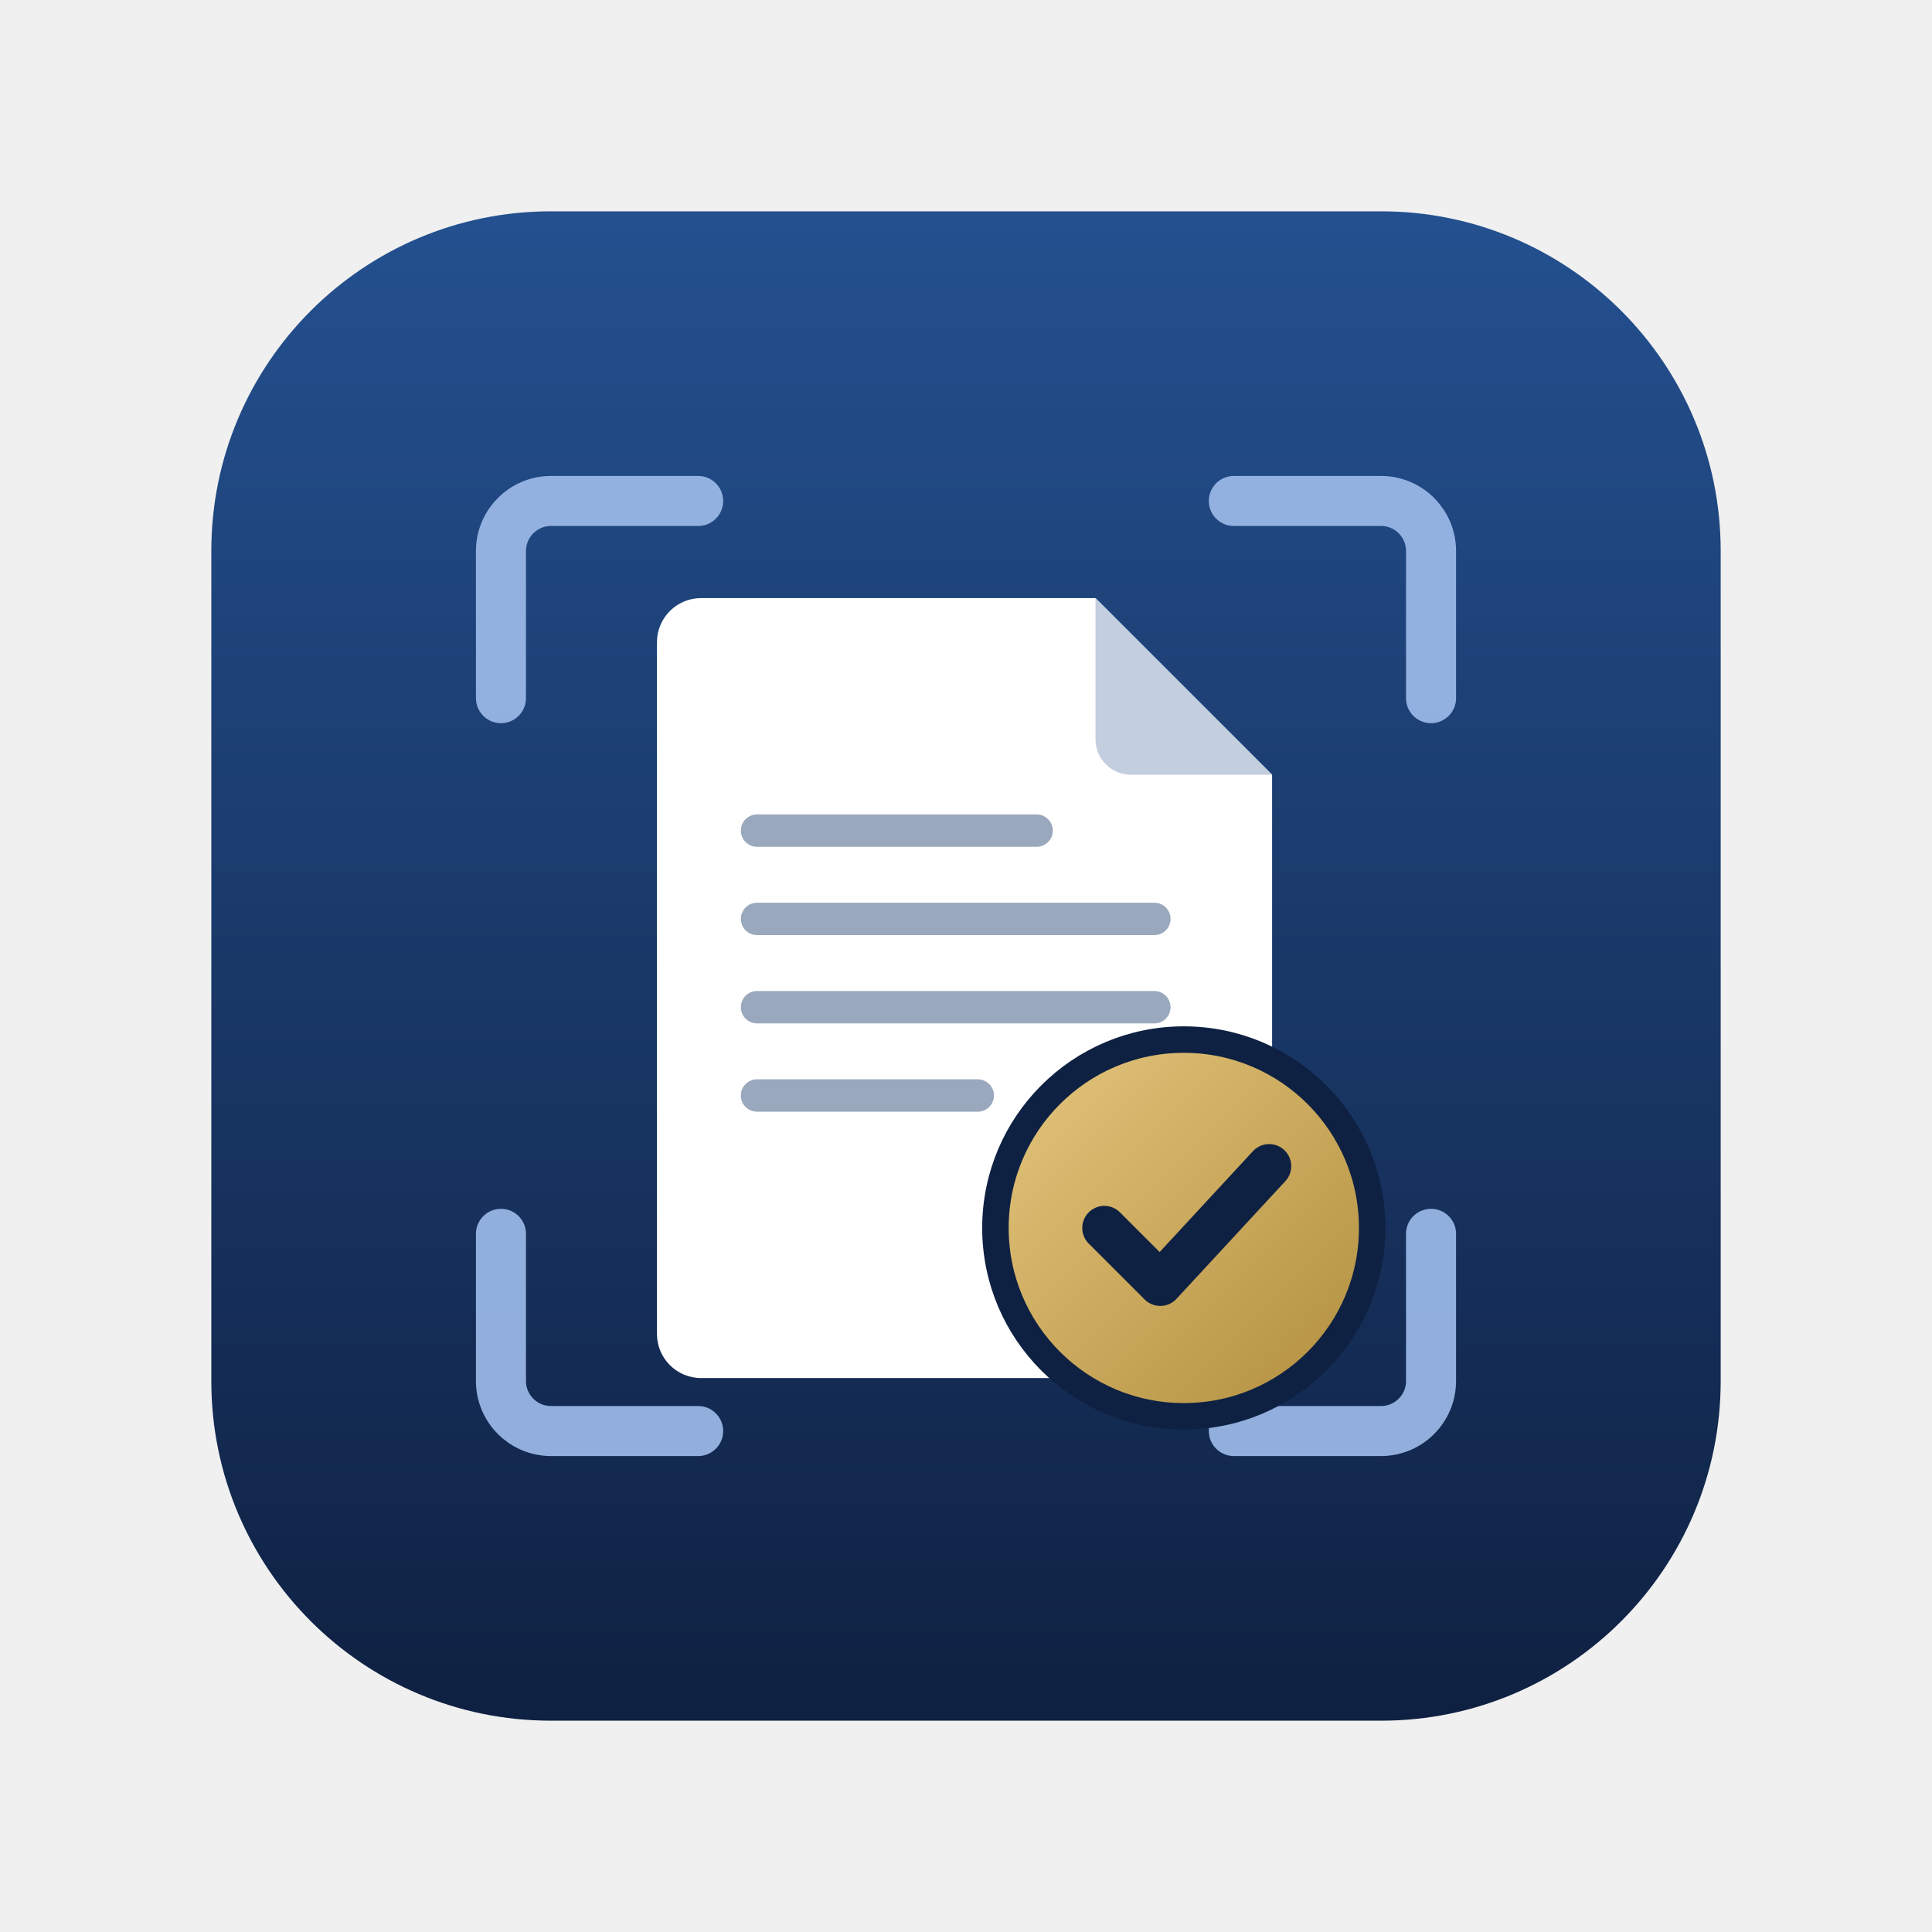
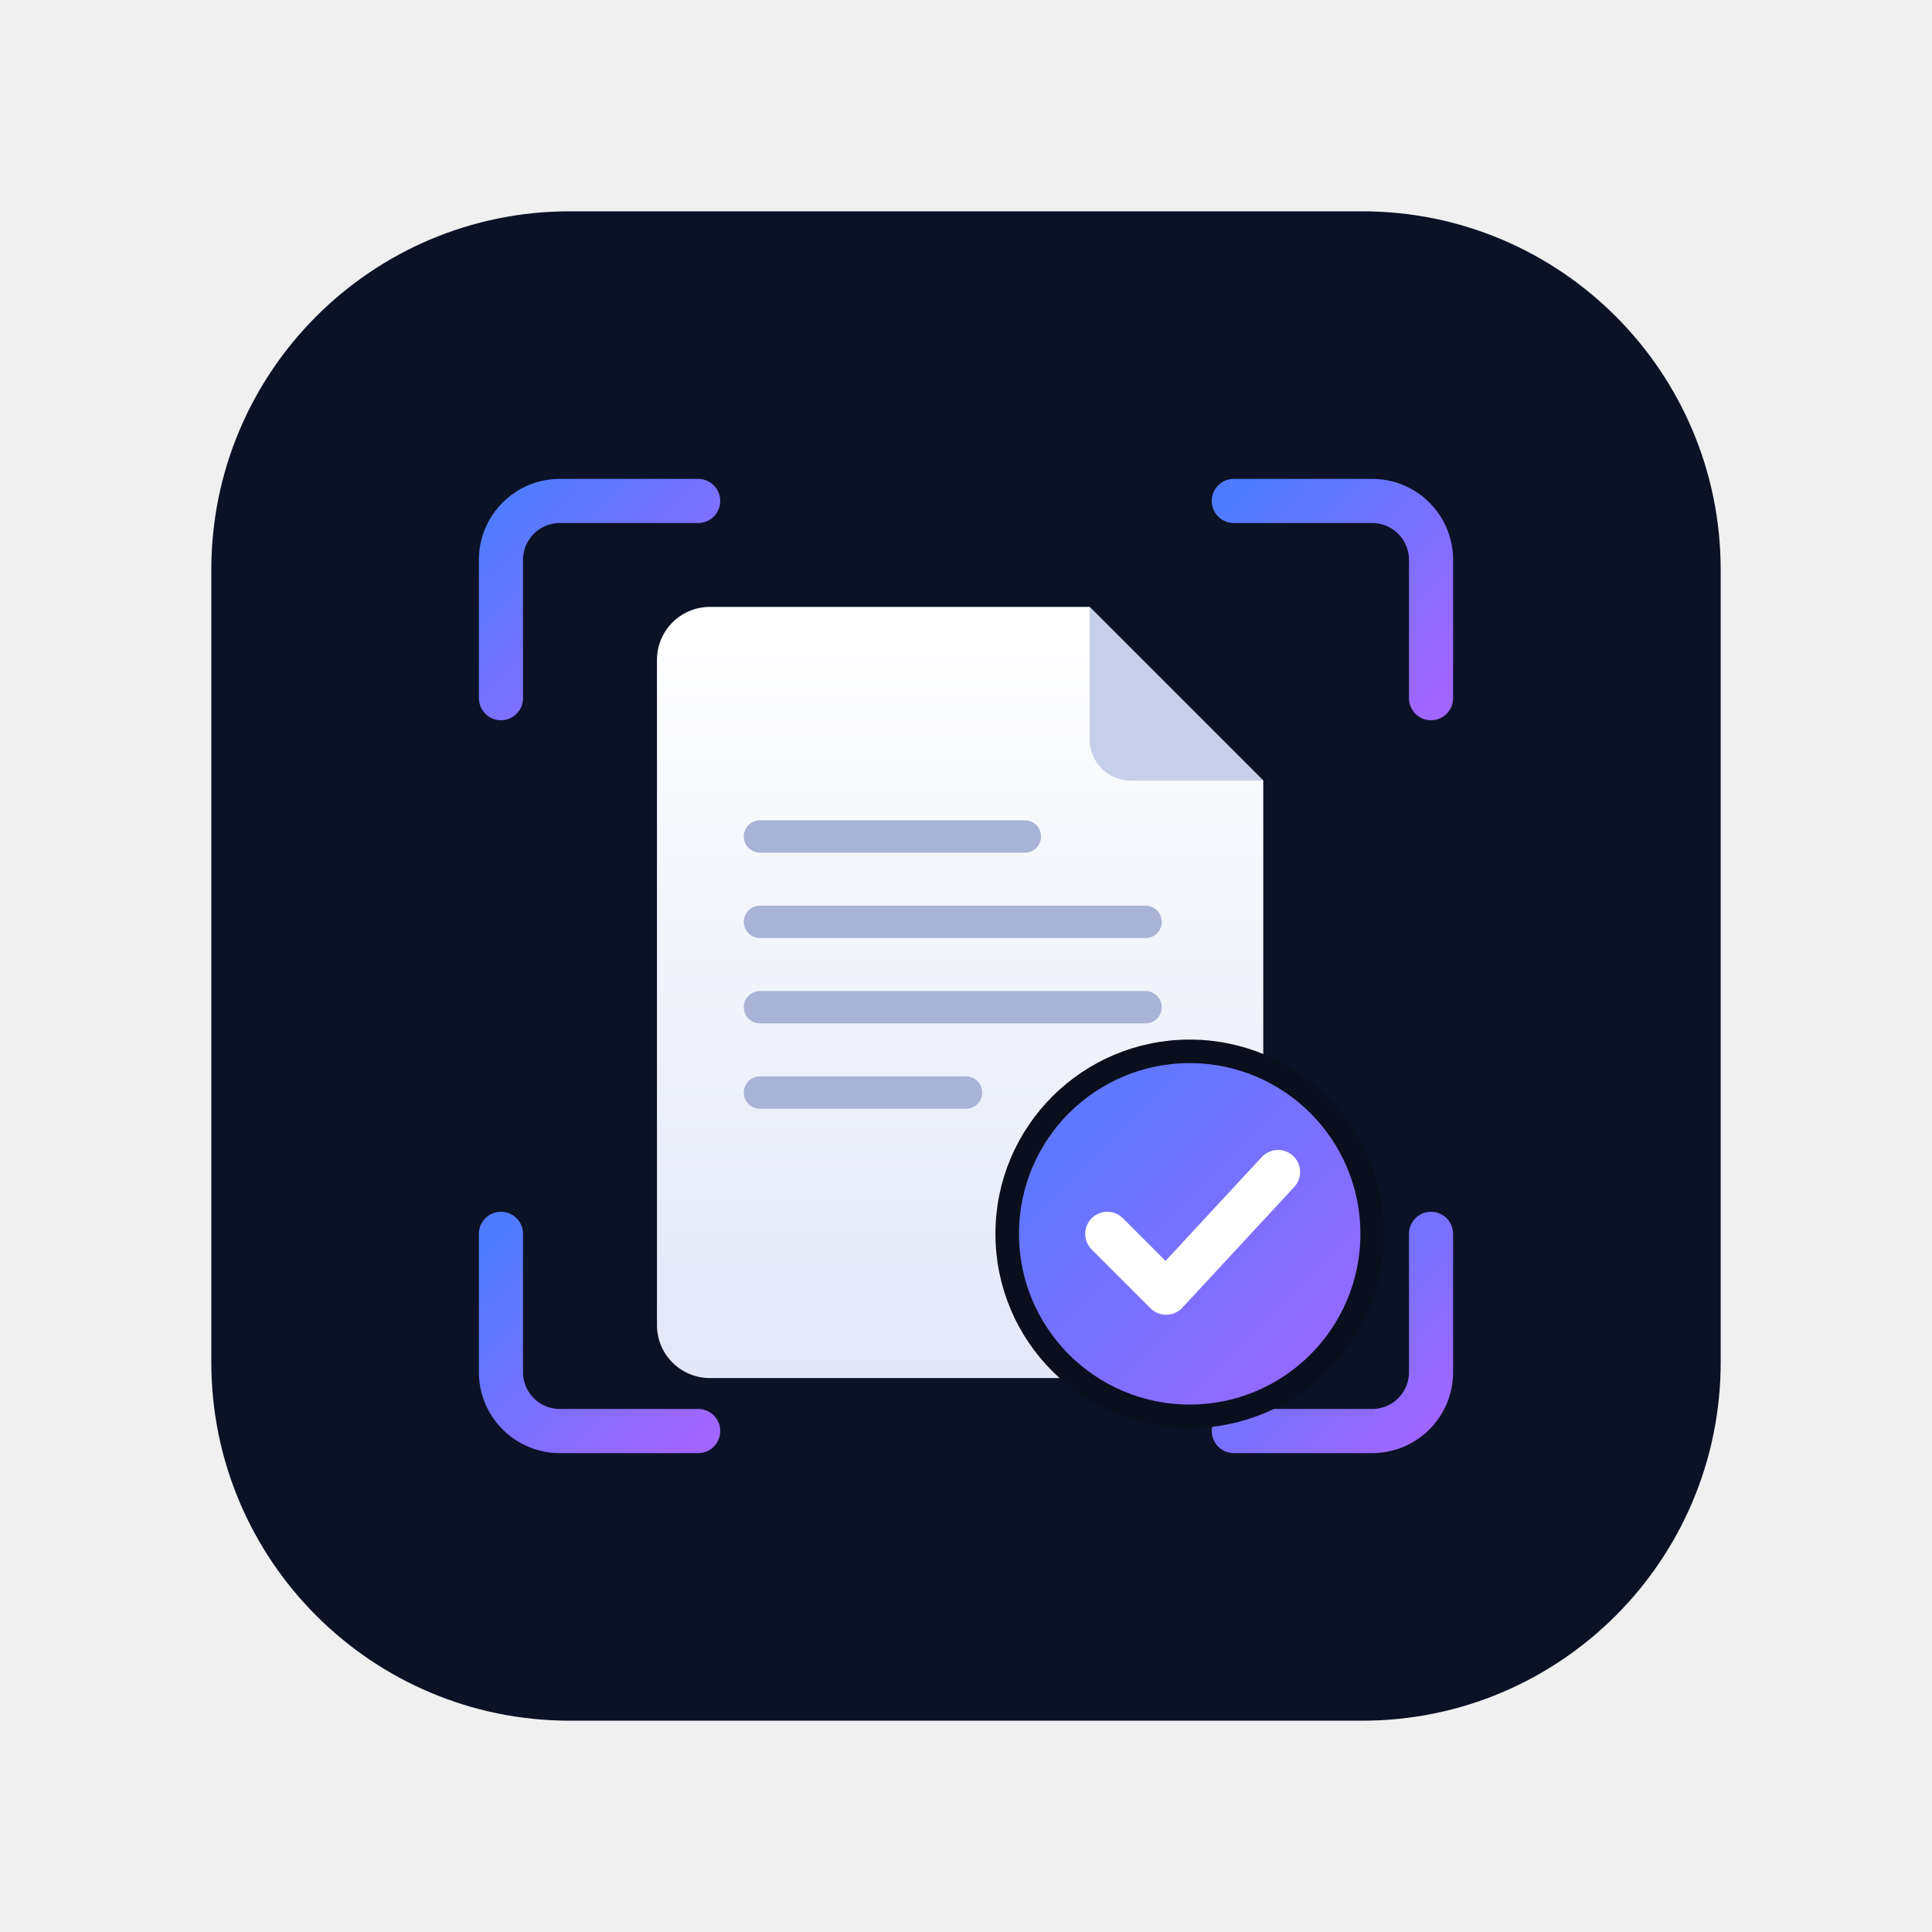
<svg xmlns="http://www.w3.org/2000/svg" width="512" height="512" viewBox="0 0 1024 1024">
  <style>html,body{margin:0;padding:0;background:transparent}</style>
  <defs>
-     <linearGradient id="bg" x1="0" y1="0" x2="0" y2="1">
-       <stop offset="0" stop-color="#24508F" />
-       <stop offset="1" stop-color="#0F2142" />
+     <linearGradient id="accent" x1="0" y1="0" x2="1" y2="1">
+       <stop offset="0" stop-color="#4F7CFF" />
+       <stop offset="1" stop-color="#A066FF" />
    </linearGradient>
-     <linearGradient id="gold" x1="0" y1="0" x2="1" y2="1">
-       <stop offset="0" stop-color="#E6C77F" />
-       <stop offset="1" stop-color="#B08D3C" />
+     <linearGradient id="paper" x1="0" y1="0" x2="0" y2="1">
+       <stop offset="0" stop-color="#FFFFFF" />
+       <stop offset="1" stop-color="#E3E8F8" />
    </linearGradient>
  </defs>
-   <rect x="112" y="112" width="800" height="800" rx="180" fill="url(#bg)" />
+   <rect x="112" y="112" width="800" height="800" rx="190" fill="#0B1226" />
  <g transform="translate(512 512) scale(0.78) translate(-512 -512)">
-     <g fill="none" stroke="#9FBCEB" stroke-width="34" stroke-linecap="round" opacity="0.9">
-       <path d="M196 330V230a34 34 0 0 1 34-34h100" />
-       <path d="M694 196h100a34 34 0 0 1 34 34v100" />
-       <path d="M828 694v100a34 34 0 0 1-34 34H694" />
-       <path d="M330 828H230a34 34 0 0 1-34-34V694" />
+     <g fill="none" stroke="url(#accent)" stroke-width="30" stroke-linecap="round" stroke-linejoin="round">
+       <path d="M196 330V236a40 40 0 0 1 40-40h94" />
+       <path d="M694 196h94a40 40 0 0 1 40 40v94" />
+       <path d="M828 694v94a40 40 0 0 1-40 40h-94" />
+       <path d="M330 828h-94a40 40 0 0 1-40-40v-94" />
    </g>
-     <path d="M332 262h268l120 120v380a30 30 0 0 1-30 30H332a30 30 0 0 1-30-30V292a30 30 0 0 1 30-30z" fill="#fff" />
-     <path d="M600 262v96a24 24 0 0 0 24 24h96z" fill="#C3CEDF" />
-     <g stroke="#9AA8BE" stroke-width="22" stroke-linecap="round">
-       <path d="M370 420h190" />
-       <path d="M370 480h270" />
-       <path d="M370 540h270" />
-       <path d="M370 600h150" />
+     <path d="M338 268h258l118 118v370a36 36 0 0 1-36 36H338a36 36 0 0 1-36-36V304a36 36 0 0 1 36-36z" fill="url(#paper)" />
+     <path d="M596 268v90a28 28 0 0 0 28 28h90z" fill="#C6CEEA" />
+     <g stroke="#A9B3D6" stroke-width="22" stroke-linecap="round">
+       <path d="M372 424h180" />
+       <path d="M372 482h262" />
+       <path d="M372 540h262" />
+       <path d="M372 598h140" />
    </g>
-     <circle cx="660" cy="690" r="128" fill="url(#gold)" stroke="#0F2142" stroke-width="18" />
-     <path d="M606 690l38 38 74-80" fill="none" stroke="#0F2142" stroke-width="30" stroke-linecap="round" stroke-linejoin="round" />
+     <circle cx="664" cy="694" r="124" fill="url(#accent)" stroke="#0A0F1E" stroke-width="16" />
+     <path d="M608 694l40 40 76-82" fill="none" stroke="#FFFFFF" stroke-width="30" stroke-linecap="round" stroke-linejoin="round" />
  </g>
</svg>
